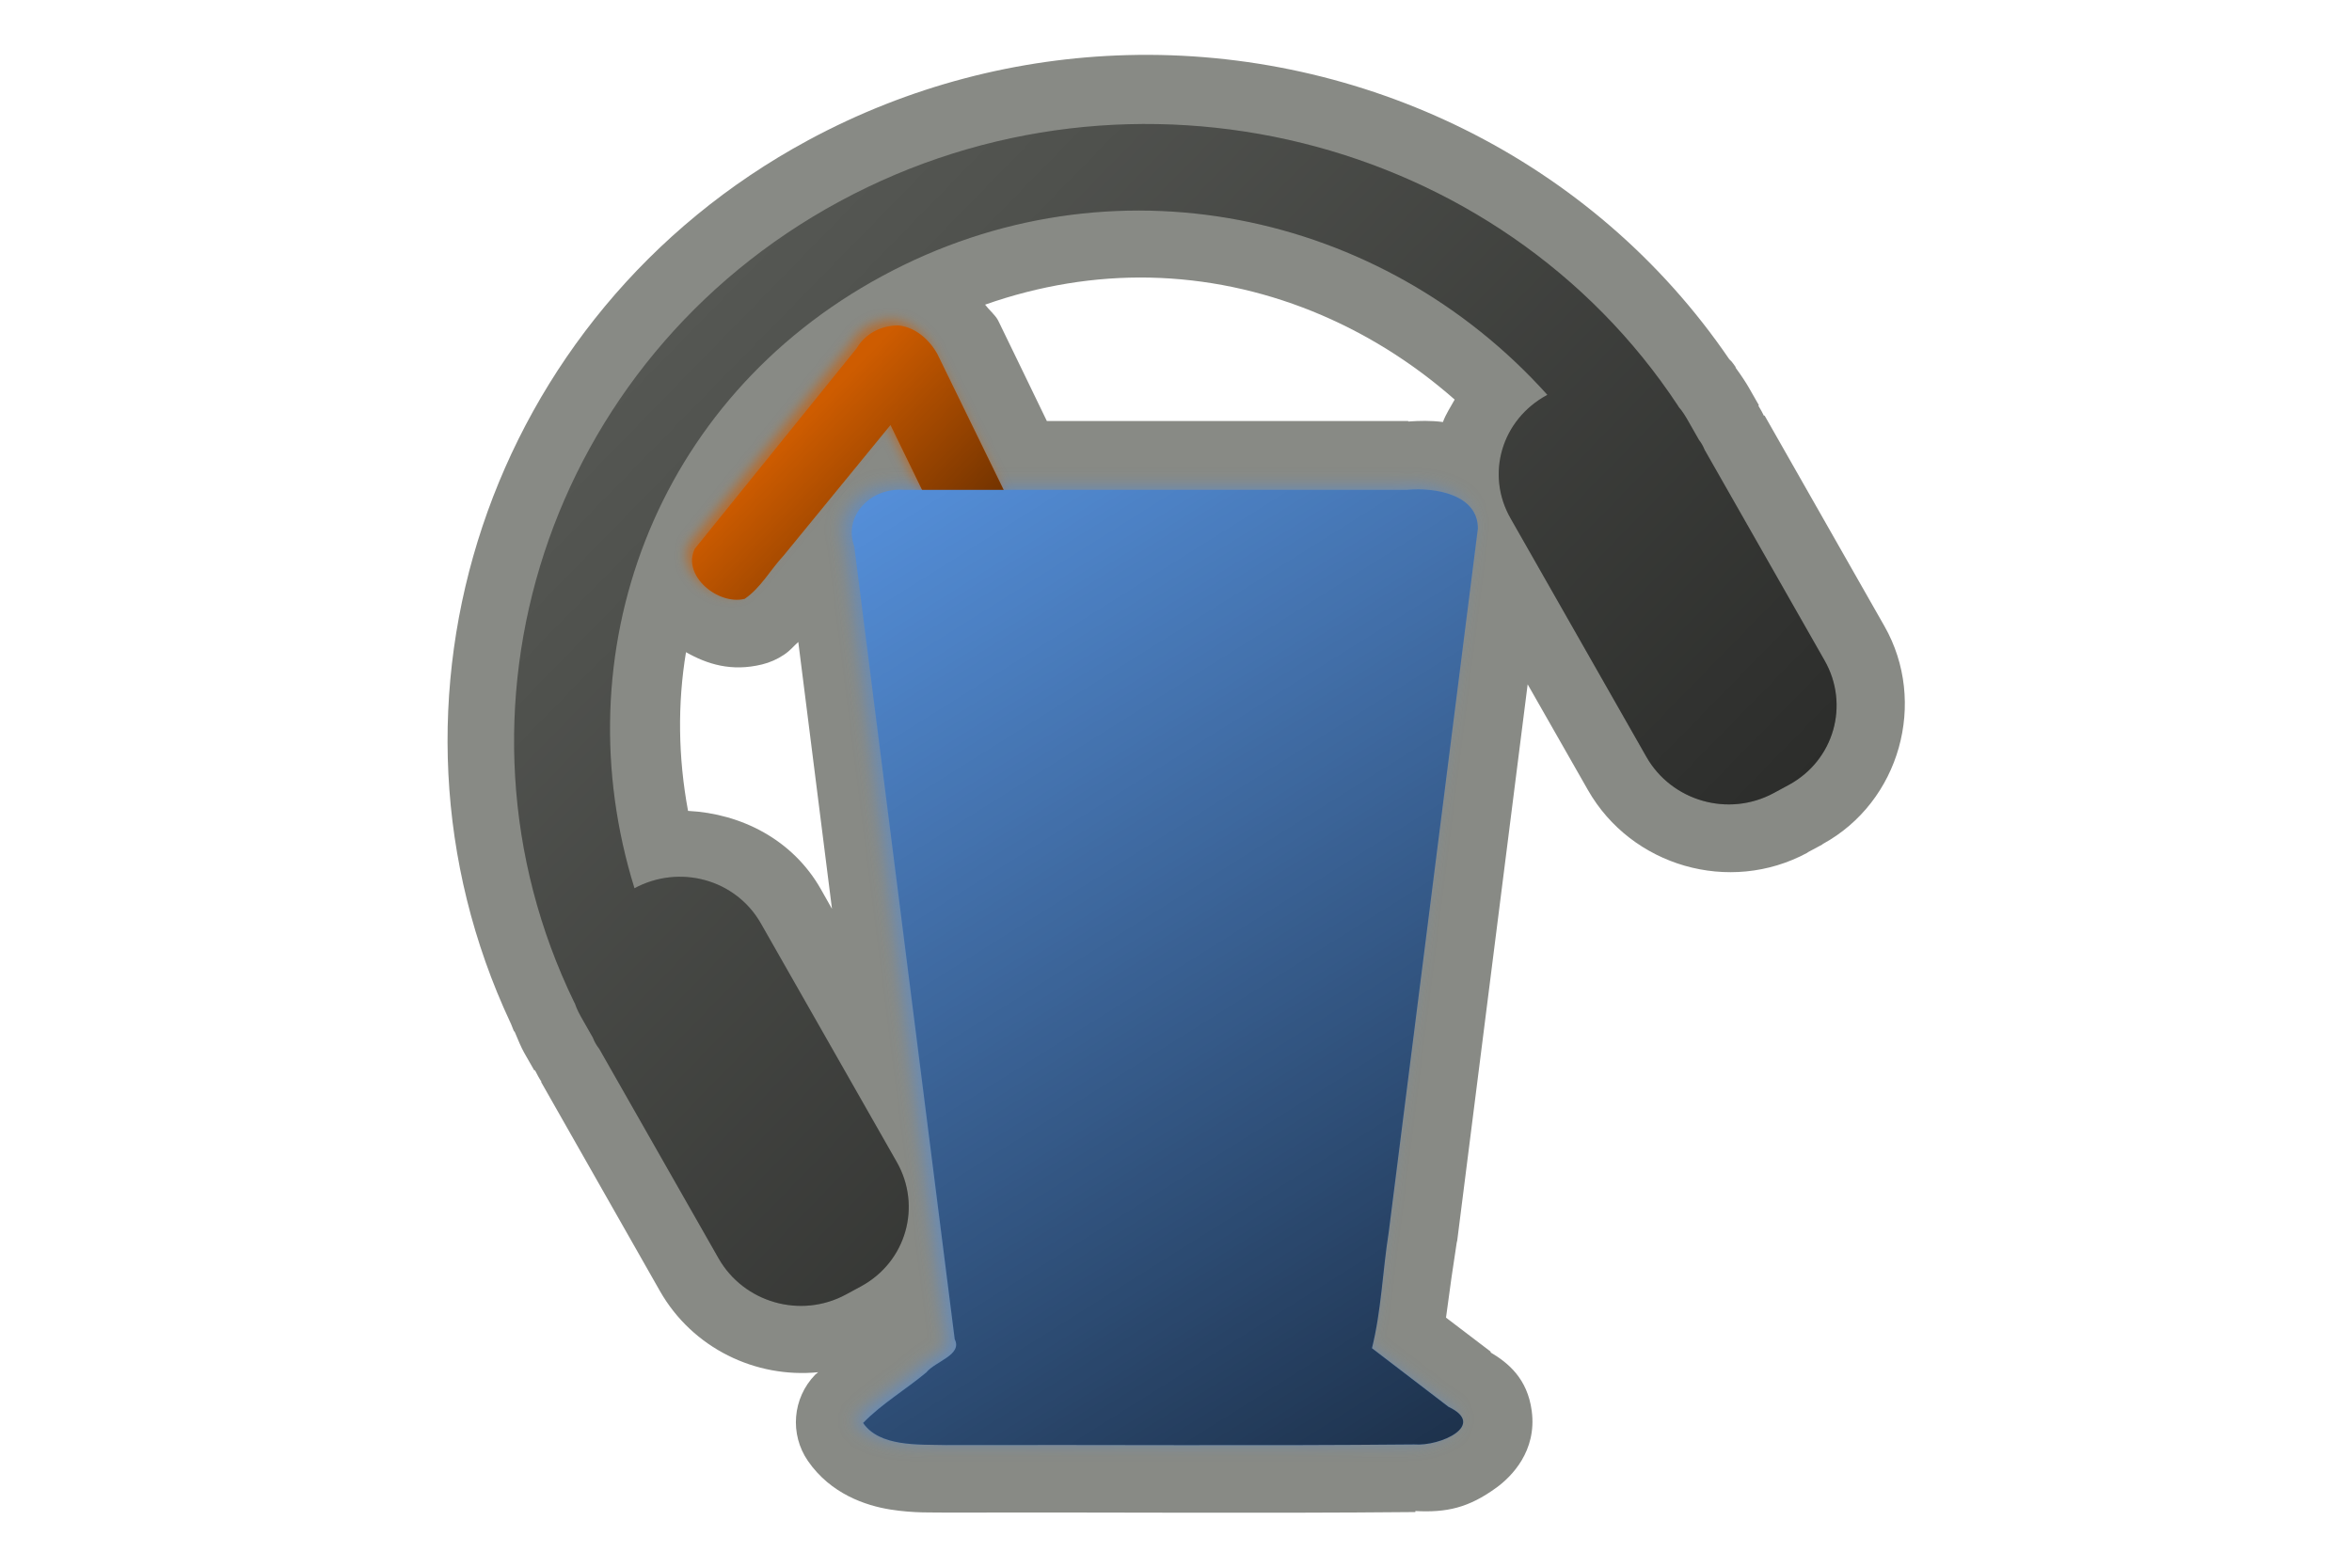
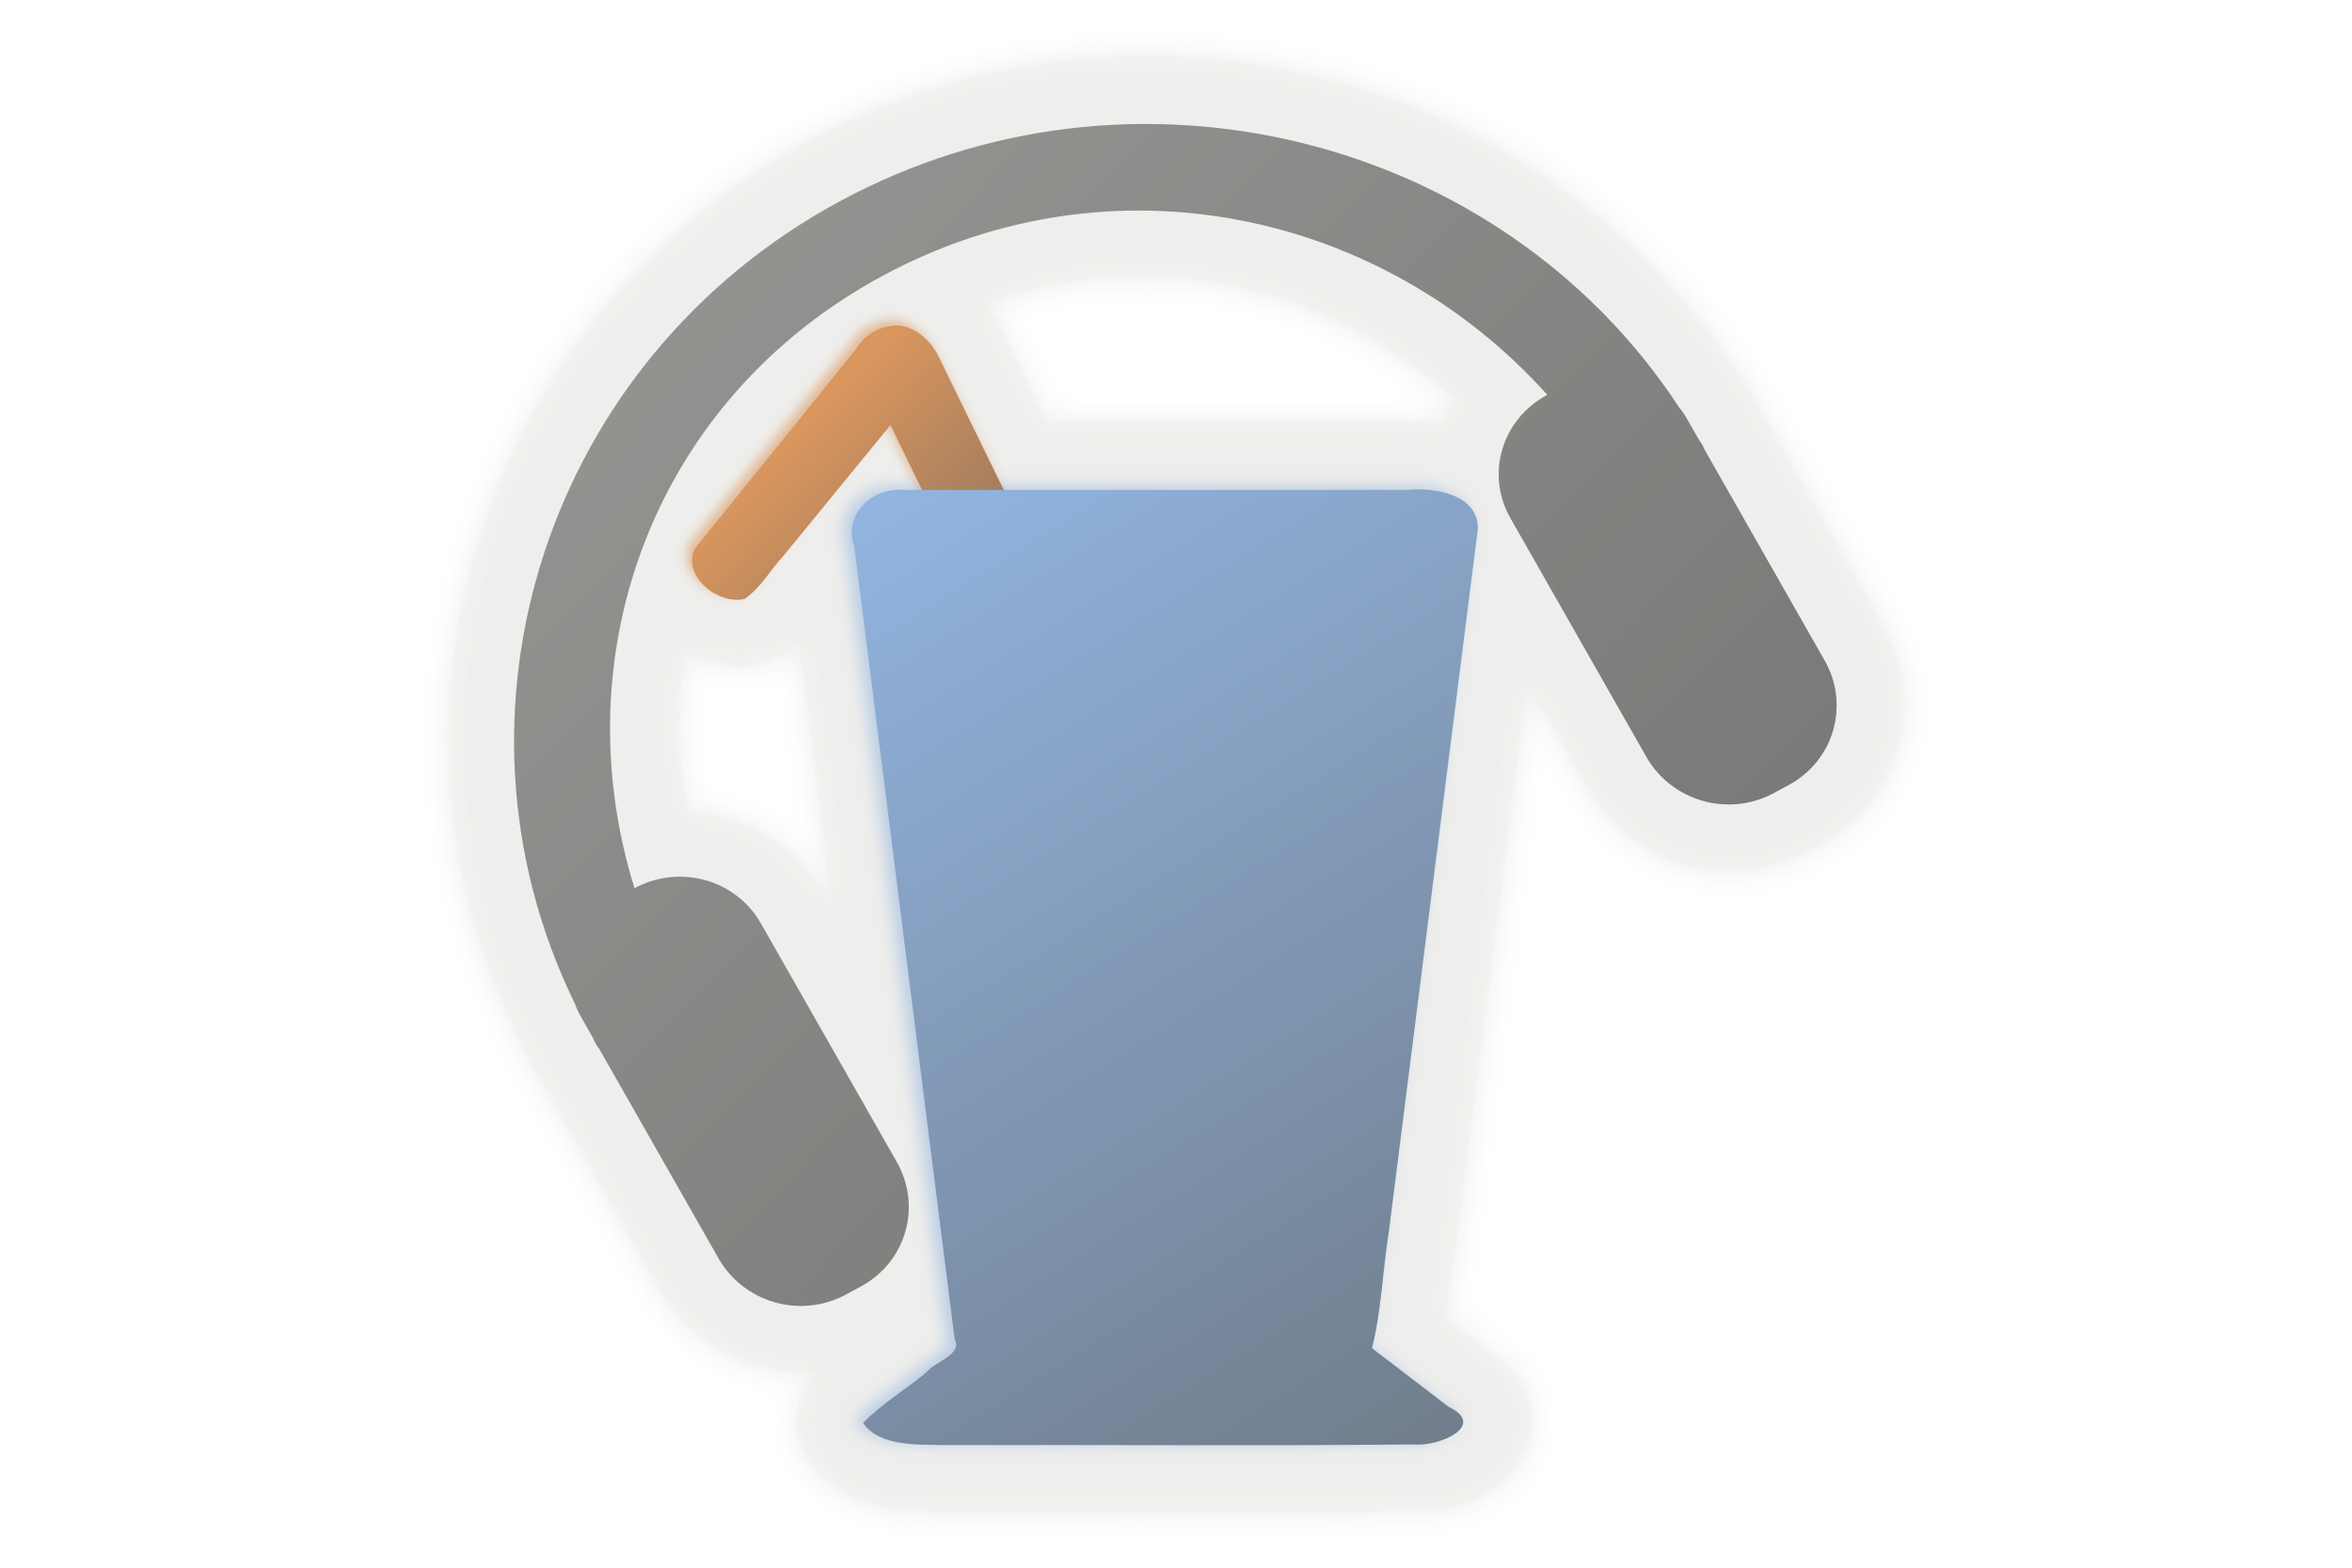
<svg xmlns="http://www.w3.org/2000/svg" xmlns:xlink="http://www.w3.org/1999/xlink" width="144" height="96" id="svg3323" version="1.1">
  <defs id="defs3325">
    <linearGradient id="linearGradient4349">
      <stop style="stop-color:#eeeeec;stop-opacity:1;" offset="0" id="stop4351" />
      <stop style="stop-color:#eeeeec;stop-opacity:0.502;" offset="1" id="stop4353" />
    </linearGradient>
-     <filter color-interpolation-filters="sRGB" id="filter4591">
-       <feGaussianBlur stdDeviation="0.184" id="feGaussianBlur4593" />
-     </filter>
    <linearGradient xlink:href="#linearGradient4383" id="linearGradient4515" x1="65" y1="980.362" x2="52" y2="967.362" gradientUnits="userSpaceOnUse" />
    <linearGradient id="linearGradient4383">
      <stop style="stop-color:#000000;stop-opacity:0.647;" offset="0" id="stop4385" />
      <stop style="stop-color:#000000;stop-opacity:0;" offset="1" id="stop4387" />
    </linearGradient>
-     <filter color-interpolation-filters="sRGB" id="filter4505">
-       <feGaussianBlur stdDeviation="0.138" id="feGaussianBlur4507" />
-     </filter>
    <linearGradient id="linearGradient3367">
      <stop style="stop-color:#000000;stop-opacity:0.647;" offset="0" id="stop3369" />
      <stop style="stop-color:#000000;stop-opacity:0;" offset="1" id="stop3371" />
    </linearGradient>
    <linearGradient xlink:href="#linearGradient4383" id="linearGradient4455" x1="71" y1="993.362" x2="56" y2="972.362" gradientUnits="userSpaceOnUse" />
    <linearGradient id="linearGradient3374">
      <stop style="stop-color:#000000;stop-opacity:0.647;" offset="0" id="stop3376" />
      <stop style="stop-color:#000000;stop-opacity:0;" offset="1" id="stop3378" />
    </linearGradient>
    <linearGradient xlink:href="#linearGradient4383" id="linearGradient3156" gradientUnits="userSpaceOnUse" x1="71" y1="993.362" x2="56" y2="972.362" gradientTransform="matrix(2.470369,0,0,2.470369,-86.30322,-1410.92)" />
    <linearGradient xlink:href="#linearGradient4383" id="linearGradient3159" gradientUnits="userSpaceOnUse" x1="80" y1="989.362" x2="49" y2="961.362" gradientTransform="matrix(2.470369,0,0,2.470369,-86.30322,-1410.92)" />
    <linearGradient id="linearGradient4349-0">
      <stop style="stop-color:#eeeeec;stop-opacity:1;" offset="0" id="stop4351-8" />
      <stop style="stop-color:#eeeeec;stop-opacity:0.502;" offset="1" id="stop4353-9" />
    </linearGradient>
    <linearGradient xlink:href="#linearGradient4383" id="linearGradient4162" gradientUnits="userSpaceOnUse" x1="65" y1="980.362" x2="52" y2="967.362" />
    <linearGradient xlink:href="#linearGradient4383" id="linearGradient4164" gradientUnits="userSpaceOnUse" gradientTransform="matrix(2.470369,0,0,2.470369,-86.30322,-1410.92)" x1="80" y1="989.362" x2="49" y2="961.362" />
    <linearGradient xlink:href="#linearGradient4383" id="linearGradient4166" gradientUnits="userSpaceOnUse" gradientTransform="matrix(2.470369,0,0,2.470369,-86.30322,-1410.92)" x1="71" y1="993.362" x2="56" y2="972.362" />
    <linearGradient xlink:href="#linearGradient4383" id="linearGradient4169" gradientUnits="userSpaceOnUse" gradientTransform="matrix(2.573658,0,0,2.500915,-92.93767,-1440.79)" x1="71" y1="993.362" x2="56" y2="972.362" />
    <linearGradient xlink:href="#linearGradient4383" id="linearGradient4172" gradientUnits="userSpaceOnUse" gradientTransform="matrix(2.56781,-0.1734083,0.168507,2.495232,-256.9701,-1424.133)" x1="78.726" y1="991.65" x2="53.96" y2="964.726" />
    <linearGradient xlink:href="#linearGradient4383" id="linearGradient4179" gradientUnits="userSpaceOnUse" x1="65" y1="980.362" x2="52" y2="967.362" />
    <linearGradient xlink:href="#linearGradient4383" id="linearGradient4185" gradientUnits="userSpaceOnUse" gradientTransform="matrix(2.56781,-0.1734083,0.168507,2.495232,-256.9701,-1424.133)" x1="78.726" y1="991.65" x2="53.96" y2="964.726" />
    <linearGradient xlink:href="#linearGradient3367" id="linearGradient4195" x1="89.173" y1="1044.125" x2="53.453" y2="987.223" gradientUnits="userSpaceOnUse" />
    <linearGradient gradientTransform="translate(-0.7912856,-982.7805)" xlink:href="#linearGradient3367-7" id="linearGradient4195-6" x1="89.173" y1="1044.125" x2="53.453" y2="987.223" gradientUnits="userSpaceOnUse" />
    <linearGradient id="linearGradient3367-7">
      <stop style="stop-color:#000000;stop-opacity:0.647;" offset="0" id="stop3369-4" />
      <stop style="stop-color:#000000;stop-opacity:0;" offset="1" id="stop3371-2" />
    </linearGradient>
    <linearGradient xlink:href="#linearGradient4383-3" id="linearGradient4185-8" gradientUnits="userSpaceOnUse" gradientTransform="matrix(2.56781,-0.1734083,0.168507,2.495232,-256.9701,-1424.133)" x1="78.726" y1="991.65" x2="53.96" y2="964.726" />
    <linearGradient id="linearGradient4383-3">
      <stop style="stop-color:#000000;stop-opacity:0.647;" offset="0" id="stop4385-0" />
      <stop style="stop-color:#000000;stop-opacity:0;" offset="1" id="stop4387-0" />
    </linearGradient>
    <linearGradient xlink:href="#linearGradient4383-3" id="linearGradient4278" gradientUnits="userSpaceOnUse" gradientTransform="matrix(2.56781,-0.1734083,0.168507,2.495232,-256.9701,-1424.133)" x1="78.726" y1="991.65" x2="53.96" y2="964.726" />
    <linearGradient xlink:href="#linearGradient4383-3" id="linearGradient4281" gradientUnits="userSpaceOnUse" gradientTransform="matrix(2.56781,-0.1734083,0.168507,2.495232,-257.9216,-2406.913)" x1="78.726" y1="991.65" x2="53.96" y2="964.726" />
    <filter id="filter4291">
      <feGaussianBlur stdDeviation="0.484" id="feGaussianBlur4293" />
    </filter>
    <filter id="filter4297">
      <feGaussianBlur stdDeviation="0.35" id="feGaussianBlur4299" />
    </filter>
    <linearGradient xlink:href="#linearGradient3367-7" id="linearGradient4309" x1="62.406" y1="993.304" x2="49.941" y2="981.282" gradientUnits="userSpaceOnUse" />
    <linearGradient xlink:href="#linearGradient4383" id="linearGradient4312" gradientUnits="userSpaceOnUse" gradientTransform="matrix(2.56781,-0.1734083,0.168507,2.495232,-257.1304,-1424.133)" x1="78.726" y1="991.65" x2="53.96" y2="964.726" />
-     <filter id="filter4335">
-       <feGaussianBlur stdDeviation="0.767" id="feGaussianBlur4337" />
-     </filter>
    <filter id="filter4348">
      <feGaussianBlur stdDeviation="0.893" id="feGaussianBlur4350" />
    </filter>
  </defs>
  <g id="layer5" style="display:none">
    <rect style="fill:#000000;fill-opacity:1;stroke:#ff0000;stroke-width:0.1;stroke-miterlimit:4;stroke-opacity:1;stroke-dasharray:0.3, 0.3;stroke-dashoffset:0" id="rect4198" width="144.26" height="96.975" x="-0.321" y="-0.333" />
  </g>
-   <g id="layer6" style="display:inline">
+   <g id="layer6" style="display:none">
    <path style="fill:#888a85;fill-opacity:1;stroke:none;display:inline" id="path4285" d="M 69,3.375 C 62.366,3.554 55.665,5.244 49.469,8.594 29.813,19.219 22.053,42.987 31.25,62.625 c 0.01,0.021 0.021,0.041 0.031,0.062 0.022,0.067 0.04,0.092 0.062,0.156 0.049,0.103 0.075,0.21 0.125,0.312 l 0.031,0 c 0.206,0.501 0.422,1.01 0.594,1.312 l 0.625,1.094 0.031,-0.031 c 0.136,0.265 0.261,0.508 0.406,0.719 l -0.031,0 7.281,12.812 c 1.994,3.502 5.862,5.349 9.688,4.969 -0.075,0.075 -0.112,0.078 -0.188,0.156 a 4.18,4.18 0 0 0 -0.438,5.281 c 1.401,2.027 3.55,2.731 5.031,2.969 1.481,0.238 2.687,0.171 3.375,0.188 a 4.18,4.18 0 0 0 0.094,0 c 9.522,-0.027 19.083,0.06 28.688,-0.031 l 0,-0.062 c 1.907,0.1 3.251,-0.186 4.969,-1.438 0.921,-0.671 2.48,-2.235 2.156,-4.688 C 93.518,84.409 92.323,83.446 91.25,82.812 l 0.031,-0.031 c -0.913,-0.699 -1.836,-1.392 -2.75,-2.094 0.211,-1.611 0.462,-3.368 0.656,-4.594 a 4.18,4.18 0 0 0 0.031,-0.125 c 1.438,-11.35 2.873,-22.708 4.312,-34.062 l 3.688,6.469 c 2.659,4.669 8.67,6.421 13.438,3.844 a 4.18,4.18 0 0 0 0.031,-0.031 l 0.875,-0.469 0.031,-0.031 c 4.737,-2.59 6.425,-8.701 3.781,-13.344 L 108.031,25.438 108,25.469 c -0.095,-0.199 -0.21,-0.408 -0.344,-0.625 l 0.031,-0.031 -0.625,-1.094 C 106.935,23.495 106.611,22.987 106.25,22.5 l 0.031,0 c -0.05,-0.076 -0.106,-0.143 -0.156,-0.219 -0.304,-0.385 -0.09,-0.129 -0.125,-0.156 -0.033,-0.049 -0.092,-0.076 -0.125,-0.125 C 97.505,9.724 83.386,2.987 69,3.375 z M 70.406,17 c 6.849,0.146 13.407,2.847 18.656,7.469 -0.249,0.457 -0.544,0.886 -0.719,1.375 -0.754,-0.099 -1.45,-0.078 -2.125,-0.031 l 0,-0.031 -22.125,0 c -0.971,-1.997 -1.926,-3.997 -2.906,-6 a 4.18,4.18 0 0 0 -0.094,-0.188 C 60.913,19.27 60.552,18.978 60.312,18.656 63.637,17.485 67.053,16.929 70.406,17 z M 48.875,39.312 50.938,55.656 50.25,54.438 C 48.533,51.422 45.395,49.823 42.125,49.656 41.518,46.379 41.476,43.102 42,39.938 c 1.304,0.739 2.788,1.206 4.656,0.75 A 4.18,4.18 0 0 0 48,40.094 c 0.41,-0.278 0.565,-0.507 0.875,-0.781 z" />
  </g>
-   <g id="g4340" style="display:none">
+   <g id="g4340" style="display:inline">
    <path d="M 69,3.375 C 62.366,3.554 55.665,5.244 49.469,8.594 29.813,19.219 22.053,42.987 31.25,62.625 c 0.01,0.021 0.021,0.041 0.031,0.062 0.022,0.067 0.04,0.092 0.062,0.156 0.049,0.103 0.075,0.21 0.125,0.312 l 0.031,0 c 0.206,0.501 0.422,1.01 0.594,1.312 l 0.625,1.094 0.031,-0.031 c 0.136,0.265 0.261,0.508 0.406,0.719 l -0.031,0 7.281,12.812 c 1.994,3.502 5.862,5.349 9.688,4.969 -0.075,0.075 -0.112,0.078 -0.188,0.156 a 4.18,4.18 0 0 0 -0.438,5.281 c 1.401,2.027 3.55,2.731 5.031,2.969 1.481,0.238 2.687,0.171 3.375,0.188 a 4.18,4.18 0 0 0 0.094,0 c 9.522,-0.027 19.083,0.06 28.688,-0.031 l 0,-0.062 c 1.907,0.1 3.251,-0.186 4.969,-1.438 0.921,-0.671 2.48,-2.235 2.156,-4.688 C 93.518,84.409 92.323,83.446 91.25,82.812 l 0.031,-0.031 c -0.913,-0.699 -1.836,-1.392 -2.75,-2.094 0.211,-1.611 0.462,-3.368 0.656,-4.594 a 4.18,4.18 0 0 0 0.031,-0.125 c 1.438,-11.35 2.873,-22.708 4.312,-34.062 l 3.688,6.469 c 2.659,4.669 8.67,6.421 13.438,3.844 a 4.18,4.18 0 0 0 0.031,-0.031 l 0.875,-0.469 0.031,-0.031 c 4.737,-2.59 6.425,-8.701 3.781,-13.344 L 108.031,25.438 108,25.469 c -0.095,-0.199 -0.21,-0.408 -0.344,-0.625 l 0.031,-0.031 -0.625,-1.094 C 106.935,23.495 106.611,22.987 106.25,22.5 l 0.031,0 c -0.05,-0.076 -0.106,-0.143 -0.156,-0.219 -0.304,-0.385 -0.09,-0.129 -0.125,-0.156 -0.033,-0.049 -0.092,-0.076 -0.125,-0.125 C 97.505,9.724 83.386,2.987 69,3.375 z M 70.406,17 c 6.849,0.146 13.407,2.847 18.656,7.469 -0.249,0.457 -0.544,0.886 -0.719,1.375 -0.754,-0.099 -1.45,-0.078 -2.125,-0.031 l 0,-0.031 -22.125,0 c -0.971,-1.997 -1.926,-3.997 -2.906,-6 a 4.18,4.18 0 0 0 -0.094,-0.188 C 60.913,19.27 60.552,18.978 60.312,18.656 63.637,17.485 67.053,16.929 70.406,17 z M 48.875,39.312 50.938,55.656 50.25,54.438 C 48.533,51.422 45.395,49.823 42.125,49.656 41.518,46.379 41.476,43.102 42,39.938 c 1.304,0.739 2.788,1.206 4.656,0.75 A 4.18,4.18 0 0 0 48,40.094 c 0.41,-0.278 0.565,-0.507 0.875,-0.781 z" id="path4342" style="fill:#eeeeec;fill-opacity:1;stroke:none;display:inline;filter:url(#filter4348)" />
  </g>
  <g id="layer1" transform="translate(0,-956.3622)" style="display:inline">
    <path id="path4295" d="m 54.683,975.971 c -1.057,-5e-5 -2.025,0.5 -2.555,1.4 -3.304,4.092 -6.607,8.185 -9.911,12.277 -0.795,1.637 1.418,3.465 3.052,3.066 0.984,-0.667 1.572,-1.776 2.378,-2.641 2.184,-2.668 4.369,-5.337 6.553,-8.005 4.986,10.226 9.945,20.465 14.948,30.683 0.612,1.374 2.837,2.543 3.926,1.005 1.109,-1.715 -0.2,-3.534 -0.928,-5.119 -5.029,-10.307 -10.042,-20.621 -15.081,-30.923 -0.486,-0.869 -1.331,-1.636 -2.382,-1.742 z" style="opacity:0.6;fill:#ce5c00;fill-opacity:1;stroke:none;filter:url(#filter4297)" />
    <path style="opacity:0.6;fill:#538cd5;fill-opacity:1;stroke:none;filter:url(#filter4291)" d="m 54.828,986.198 c -2.049,-0.145 -3.688,1.643 -3.006,3.461 2.05,16.185 4.1,32.369 6.15,48.554 0.484,0.962 -1.182,1.344 -1.737,2.029 -1.266,1.054 -2.743,1.93 -3.873,3.097 1.01,1.46 3.351,1.313 5.071,1.353 9.555,-0.027 19.113,0.052 28.666,-0.039 1.609,0.131 4.461,-1.185 2.107,-2.3 -1.563,-1.197 -3.126,-2.394 -4.69,-3.592 0.576,-2.308 0.651,-4.725 1.023,-7.077 1.82,-14.371 3.64,-28.742 5.461,-43.113 0.013,-2.065 -2.557,-2.535 -4.323,-2.373 -10.282,0 -20.565,0 -30.847,0 z" id="path4287" />
    <path style="fill:#ce5c00;fill-opacity:1;stroke:none" d="m 55.003,976.291 c -1.057,-5e-5 -2.025,0.5 -2.555,1.4 -3.304,4.092 -6.607,8.185 -9.911,12.277 -0.795,1.637 1.418,3.465 3.052,3.066 0.984,-0.667 1.572,-1.776 2.378,-2.641 2.184,-2.668 4.369,-5.337 6.553,-8.005 4.986,10.226 9.945,20.465 14.948,30.683 0.612,1.374 2.837,2.543 3.926,1.005 1.109,-1.715 -0.2,-3.534 -0.928,-5.119 -5.029,-10.307 -10.042,-20.621 -15.081,-30.923 -0.486,-0.869 -1.331,-1.636 -2.382,-1.742 z" id="rect3348" />
    <path id="path4301" d="m 55.003,976.291 c -1.057,-5e-5 -2.025,0.5 -2.555,1.4 -3.304,4.092 -6.607,8.185 -9.911,12.277 -0.795,1.637 1.418,3.465 3.052,3.066 0.984,-0.667 1.572,-1.776 2.378,-2.641 2.184,-2.668 4.369,-5.337 6.553,-8.005 4.986,10.226 9.945,20.465 14.948,30.683 0.612,1.374 2.837,2.543 3.926,1.005 1.109,-1.715 -0.2,-3.534 -0.928,-5.119 -5.029,-10.307 -10.042,-20.621 -15.081,-30.923 -0.486,-0.869 -1.331,-1.636 -2.382,-1.742 z" style="fill:url(#linearGradient4309);fill-opacity:1;stroke:none" />
    <path style="fill:#548ed8;fill-opacity:1;stroke:none" d="m 55.309,986.359 c -2.049,-0.145 -3.688,1.643 -3.006,3.461 2.05,16.185 4.1,32.369 6.15,48.554 0.484,0.962 -1.182,1.344 -1.737,2.029 -1.266,1.054 -2.743,1.93 -3.873,3.097 1.01,1.46 3.351,1.313 5.071,1.353 9.555,-0.027 19.113,0.052 28.666,-0.039 1.609,0.131 4.461,-1.185 2.107,-2.3 -1.563,-1.197 -3.126,-2.394 -4.69,-3.592 0.576,-2.308 0.651,-4.725 1.023,-7.077 1.82,-14.371 3.64,-28.742 5.461,-43.113 0.013,-2.065 -2.557,-2.535 -4.323,-2.373 -10.282,0 -20.565,0 -30.847,0 z" id="rect3331" />
    <path style="font-size:medium;font-style:normal;font-variant:normal;font-weight:normal;font-stretch:normal;text-indent:0;text-align:start;text-decoration:none;line-height:normal;letter-spacing:normal;word-spacing:normal;text-transform:none;direction:ltr;block-progression:tb;writing-mode:lr-tb;text-anchor:start;color:#000000;fill:#555753;fill-opacity:1;stroke:none;stroke-width:2.075;marker:none;visibility:visible;display:inline;overflow:visible;enable-background:accumulate;font-family:Bitstream Vera Sans;-inkscape-font-specification:Bitstream Vera Sans" d="M 51.416,968.688 C 33.474,978.387 26.54,1000 35.161,1017.746 c 0.008,0.024 0.032,0.046 0.039,0.068 0.114,0.354 0.282,0.656 0.474,0.994 l 0.622,1.093 c 0.093,0.245 0.225,0.476 0.389,0.683 l 7.309,12.836 c 1.538,2.701 5.013,3.719 7.797,2.214 l 0.915,-0.495 c 2.784,-1.505 3.737,-4.917 2.199,-7.618 l -8.32,-14.611 c -1.538,-2.701 -4.974,-3.651 -7.758,-2.146 l 0.018,-0.011 c -4.451,-14.312 1.143,-29.906 15.177,-37.492 14.034,-7.586 30.608,-3.976 40.715,7.279 l -0.018,0.011 c -2.784,1.505 -3.775,4.849 -2.238,7.549 l 8.32,14.611 c 1.538,2.7 5.013,3.719 7.797,2.214 l 0.915,-0.495 c 2.784,-1.505 3.737,-4.917 2.199,-7.618 l -7.348,-12.904 c -0.087,-0.219 -0.205,-0.426 -0.35,-0.614 l -0.622,-1.092 c -0.192,-0.338 -0.368,-0.636 -0.615,-0.918 -0.017,-0.021 -0.023,-0.05 -0.039,-0.068 C 91.848,964.697 69.358,958.99 51.416,968.689 z" id="path3592-4" />
    <path id="path4391" d="M 51.416,968.688 C 33.474,978.387 26.54,1000 35.161,1017.746 c 0.008,0.024 0.032,0.046 0.039,0.068 0.114,0.354 0.282,0.656 0.474,0.994 l 0.622,1.093 c 0.093,0.245 0.225,0.476 0.389,0.683 l 7.309,12.836 c 1.538,2.701 5.013,3.719 7.797,2.214 l 0.915,-0.495 c 2.784,-1.505 3.737,-4.917 2.199,-7.618 l -8.32,-14.611 c -1.538,-2.701 -4.974,-3.651 -7.758,-2.146 l 0.018,-0.011 c -4.451,-14.312 1.143,-29.906 15.177,-37.492 14.034,-7.586 30.608,-3.976 40.715,7.279 l -0.018,0.011 c -2.784,1.505 -3.775,4.849 -2.238,7.549 l 8.32,14.611 c 1.538,2.7 5.013,3.719 7.797,2.214 l 0.915,-0.495 c 2.784,-1.505 3.737,-4.917 2.199,-7.618 l -7.348,-12.904 c -0.087,-0.219 -0.205,-0.426 -0.35,-0.614 l -0.622,-1.092 c -0.192,-0.338 -0.368,-0.636 -0.615,-0.918 -0.017,-0.021 -0.023,-0.05 -0.039,-0.068 C 91.848,964.697 69.358,958.99 51.416,968.689 z" style="font-size:medium;font-style:normal;font-variant:normal;font-weight:normal;font-stretch:normal;text-indent:0;text-align:start;text-decoration:none;line-height:normal;letter-spacing:normal;word-spacing:normal;text-transform:none;direction:ltr;block-progression:tb;writing-mode:lr-tb;text-anchor:start;color:#000000;fill:url(#linearGradient4312);fill-opacity:1;stroke:none;stroke-width:2.075;marker:none;visibility:visible;display:inline;overflow:visible;enable-background:accumulate;font-family:Bitstream Vera Sans;-inkscape-font-specification:Bitstream Vera Sans" />
    <path id="path4187" d="m 55.309,986.359 c -2.049,-0.145 -3.688,1.643 -3.006,3.461 2.05,16.185 4.1,32.369 6.15,48.554 0.484,0.962 -1.182,1.344 -1.737,2.029 -1.266,1.054 -2.743,1.93 -3.873,3.097 1.01,1.46 3.351,1.313 5.071,1.353 9.555,-0.027 19.113,0.052 28.666,-0.039 1.609,0.131 4.461,-1.185 2.107,-2.3 -1.563,-1.197 -3.126,-2.394 -4.69,-3.592 0.576,-2.308 0.651,-4.725 1.023,-7.077 1.82,-14.371 3.64,-28.742 5.461,-43.113 0.013,-2.065 -2.557,-2.535 -4.323,-2.373 -10.282,0 -20.565,0 -30.847,0 z" style="fill:url(#linearGradient4195);fill-opacity:1;stroke:none" />
  </g>
-   <g style="display:none" id="g4352">
+   <g style="display:inline" id="g4352">
    <path d="M 69,3.375 C 62.366,3.554 55.665,5.244 49.469,8.594 29.813,19.219 22.053,42.987 31.25,62.625 c 0.01,0.021 0.021,0.041 0.031,0.062 0.022,0.067 0.04,0.092 0.062,0.156 0.049,0.103 0.075,0.21 0.125,0.312 l 0.031,0 c 0.206,0.501 0.422,1.01 0.594,1.312 l 0.625,1.094 0.031,-0.031 c 0.136,0.265 0.261,0.508 0.406,0.719 l -0.031,0 7.281,12.812 c 1.994,3.502 5.862,5.349 9.688,4.969 -0.075,0.075 -0.112,0.078 -0.188,0.156 a 4.18,4.18 0 0 0 -0.438,5.281 c 1.401,2.027 3.55,2.731 5.031,2.969 1.481,0.238 2.687,0.171 3.375,0.188 a 4.18,4.18 0 0 0 0.094,0 c 9.522,-0.027 19.083,0.06 28.688,-0.031 l 0,-0.062 c 1.907,0.1 3.251,-0.186 4.969,-1.438 0.921,-0.671 2.48,-2.235 2.156,-4.688 C 93.518,84.409 92.323,83.446 91.25,82.812 l 0.031,-0.031 c -0.913,-0.699 -1.836,-1.392 -2.75,-2.094 0.211,-1.611 0.462,-3.368 0.656,-4.594 a 4.18,4.18 0 0 0 0.031,-0.125 c 1.438,-11.35 2.873,-22.708 4.312,-34.062 l 3.688,6.469 c 2.659,4.669 8.67,6.421 13.438,3.844 a 4.18,4.18 0 0 0 0.031,-0.031 l 0.875,-0.469 0.031,-0.031 c 4.737,-2.59 6.425,-8.701 3.781,-13.344 L 108.031,25.438 108,25.469 c -0.095,-0.199 -0.21,-0.408 -0.344,-0.625 l 0.031,-0.031 -0.625,-1.094 C 106.935,23.495 106.611,22.987 106.25,22.5 l 0.031,0 c -0.05,-0.076 -0.106,-0.143 -0.156,-0.219 -0.304,-0.385 -0.09,-0.129 -0.125,-0.156 -0.033,-0.049 -0.092,-0.076 -0.125,-0.125 C 97.505,9.724 83.386,2.987 69,3.375 z M 70.406,17 c 6.849,0.146 13.407,2.847 18.656,7.469 -0.249,0.457 -0.544,0.886 -0.719,1.375 -0.754,-0.099 -1.45,-0.078 -2.125,-0.031 l 0,-0.031 -22.125,0 c -0.971,-1.997 -1.926,-3.997 -2.906,-6 a 4.18,4.18 0 0 0 -0.094,-0.188 C 60.913,19.27 60.552,18.978 60.312,18.656 63.637,17.485 67.053,16.929 70.406,17 z M 48.875,39.312 50.938,55.656 50.25,54.438 C 48.533,51.422 45.395,49.823 42.125,49.656 41.518,46.379 41.476,43.102 42,39.938 c 1.304,0.739 2.788,1.206 4.656,0.75 A 4.18,4.18 0 0 0 48,40.094 c 0.41,-0.278 0.565,-0.507 0.875,-0.781 z" id="path4354" style="opacity:0.4;fill:#eeeeec;fill-opacity:1;stroke:none;display:inline" />
  </g>
  <g id="layer2" style="display:none">
    <rect style="opacity:0.6;fill:none;stroke:#ff0000;stroke-width:0.1;stroke-miterlimit:4;stroke-opacity:1;stroke-dasharray:0.3, 0.3;stroke-dashoffset:0" id="rect3240" width="80" height="80" x="32" y="8" />
    <rect y="3.064" x="27.064" height="89.872" width="89.873" id="rect4010" style="opacity:0.6;fill:none;stroke:#ff0000;stroke-width:0.112;stroke-miterlimit:4;stroke-opacity:1;stroke-dasharray:0.337, 0.337;stroke-dashoffset:0" />
  </g>
</svg>
